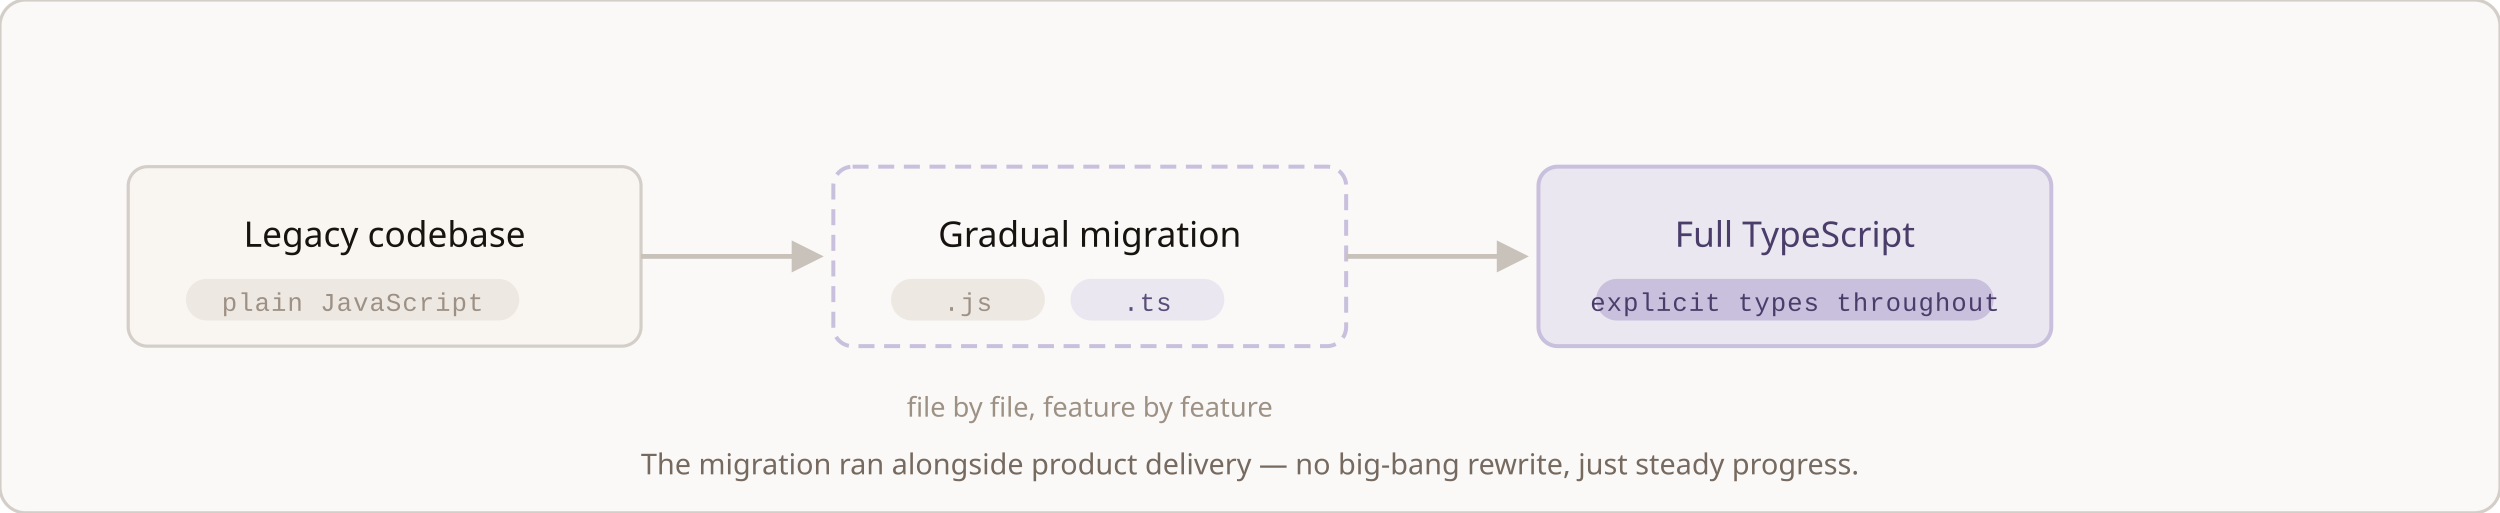
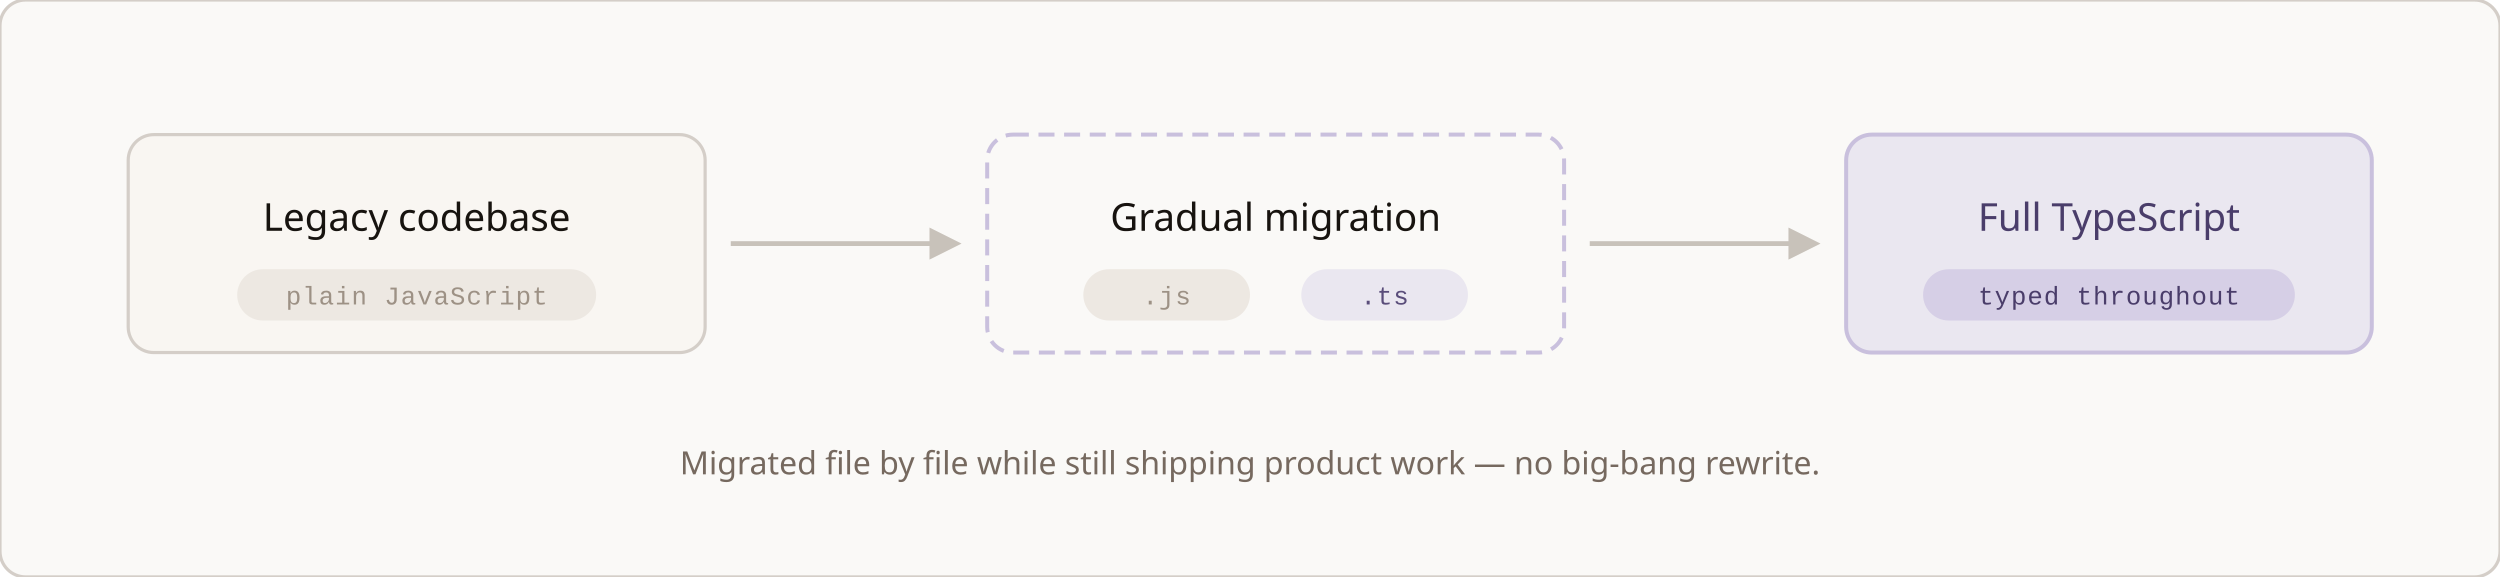
- <svg xmlns="http://www.w3.org/2000/svg" viewBox="0 0 780 160" width="100%" preserveAspectRatio="xMidYMid meet">
-   <rect width="780" height="160" rx="8" fill="#faf9f7" stroke="#d4cec8" stroke-width="1" />
-   <rect x="40" y="52" width="160" height="56" rx="6" fill="#f9f6f2" stroke="#d4cec8" stroke-width="1" />
-   <text x="120" y="77" text-anchor="middle" font-family="'Plus Jakarta Sans', system-ui, sans-serif" font-size="11" font-weight="500" fill="#17130f">Legacy codebase</text>
-   <rect x="58" y="87" width="104" height="13" rx="6.5" fill="#ede8e2" />
-   <text x="110" y="97" text-anchor="middle" font-family="'DM Mono', 'Courier New', monospace" font-size="8" fill="#9d9185" letter-spacing="0.04em">plain JavaScript</text>
-   <line x1="200" y1="80" x2="252" y2="80" stroke="#c8c2ba" stroke-width="1.5" />
-   <polygon points="247,75 257,80 247,85" fill="#c8c2ba" />
-   <rect x="260" y="52" width="160" height="56" rx="6" fill="#faf9f7" stroke="#c9c0dd" stroke-width="1.25" stroke-dasharray="5,3" />
-   <text x="340" y="77" text-anchor="middle" font-family="'Plus Jakarta Sans', system-ui, sans-serif" font-size="11" font-weight="500" fill="#17130f">Gradual migration</text>
-   <rect x="278" y="87" width="48" height="13" rx="6.5" fill="#ede8e2" />
-   <text x="302" y="97" text-anchor="middle" font-family="'DM Mono', 'Courier New', monospace" font-size="8" fill="#9d9185" letter-spacing="0.04em">.js</text>
-   <rect x="334" y="87" width="48" height="13" rx="6.5" fill="#eae7f0" />
-   <text x="358" y="97" text-anchor="middle" font-family="'DM Mono', 'Courier New', monospace" font-size="8" fill="#5a4d7a" letter-spacing="0.04em">.ts</text>
-   <text x="340" y="130" text-anchor="middle" font-family="'Plus Jakarta Sans', system-ui, sans-serif" font-size="8.5" font-weight="300" fill="#9d9185">file by file, feature by feature</text>
-   <line x1="420" y1="80" x2="472" y2="80" stroke="#c8c2ba" stroke-width="1.5" />
-   <polygon points="467,75 477,80 467,85" fill="#c8c2ba" />
-   <rect x="480" y="52" width="160" height="56" rx="6" fill="#eae7f0" stroke="#c9c0dd" stroke-width="1.25" />
-   <text x="560" y="77" text-anchor="middle" font-family="'Plus Jakarta Sans', system-ui, sans-serif" font-size="11" font-weight="500" fill="#4a3d6a">Full TypeScript</text>
-   <rect x="498" y="87" width="124" height="13" rx="6.5" fill="#c9c0dd" />
-   <text x="560" y="97" text-anchor="middle" font-family="'DM Mono', 'Courier New', monospace" font-size="8" fill="#4a3d6a" letter-spacing="0.04em">explicit types throughout</text>
-   <text x="390" y="148" text-anchor="middle" font-family="'Plus Jakarta Sans', system-ui, sans-serif" font-size="9" font-weight="300" fill="#76695f">The migration ran alongside product delivery — no big-bang rewrite, just steady progress.</text>
+ <svg xmlns="http://www.w3.org/2000/svg" viewBox="0 0 780 180" width="100%" preserveAspectRatio="xMidYMid meet" font-family="'Plus Jakarta Sans', system-ui, sans-serif">
+   <rect width="780" height="180" rx="8" fill="#faf9f7" stroke="#d4cec8" stroke-width="1" />
+   <rect x="40" y="42" width="180" height="68" rx="8" fill="#f9f6f2" stroke="#d4cec8" stroke-width="1" />
+   <text x="130" y="72" text-anchor="middle" font-size="12" font-weight="500" fill="#17130f">Legacy codebase</text>
+   <rect x="74" y="84" width="112" height="16" rx="8" fill="#ede8e2" />
+   <text x="130" y="95" text-anchor="middle" font-family="'DM Mono','Courier New',monospace" font-size="8" fill="#9d9185" letter-spacing="0.04em">plain JavaScript</text>
+   <line x1="228" y1="76" x2="294" y2="76" stroke="#c8c2ba" stroke-width="1.5" />
+   <polygon points="290,71 300,76 290,81" fill="#c8c2ba" />
+   <rect x="308" y="42" width="180" height="68" rx="8" fill="#faf9f7" stroke="#c9c0dd" stroke-width="1.25" stroke-dasharray="5,3" />
+   <text x="398" y="72" text-anchor="middle" font-size="12" font-weight="500" fill="#17130f">Gradual migration</text>
+   <rect x="338" y="84" width="52" height="16" rx="8" fill="#ede8e2" />
+   <text x="364" y="95" text-anchor="middle" font-family="'DM Mono','Courier New',monospace" font-size="8" fill="#9d9185" letter-spacing="0.04em">.js</text>
+   <rect x="406" y="84" width="52" height="16" rx="8" fill="#eae7f0" />
+   <text x="432" y="95" text-anchor="middle" font-family="'DM Mono','Courier New',monospace" font-size="8" fill="#5a4d7a" letter-spacing="0.04em">.ts</text>
+   <line x1="496" y1="76" x2="562" y2="76" stroke="#c8c2ba" stroke-width="1.5" />
+   <polygon points="558,71 568,76 558,81" fill="#c8c2ba" />
+   <rect x="576" y="42" width="164" height="68" rx="8" fill="#eae7f0" stroke="#c9c0dd" stroke-width="1.25" />
+   <text x="658" y="72" text-anchor="middle" font-size="12" font-weight="500" fill="#4a3d6a">Full TypeScript</text>
+   <rect x="600" y="84" width="116" height="16" rx="8" fill="#d6cfe6" />
+   <text x="658" y="95" text-anchor="middle" font-family="'DM Mono','Courier New',monospace" font-size="8" fill="#4a3d6a" letter-spacing="0.04em">typed throughout</text>
+   <text x="390" y="148" text-anchor="middle" font-size="10" font-weight="300" fill="#76695f">Migrated file by file while still shipping product work — no big-bang rewrite.</text>
</svg>
